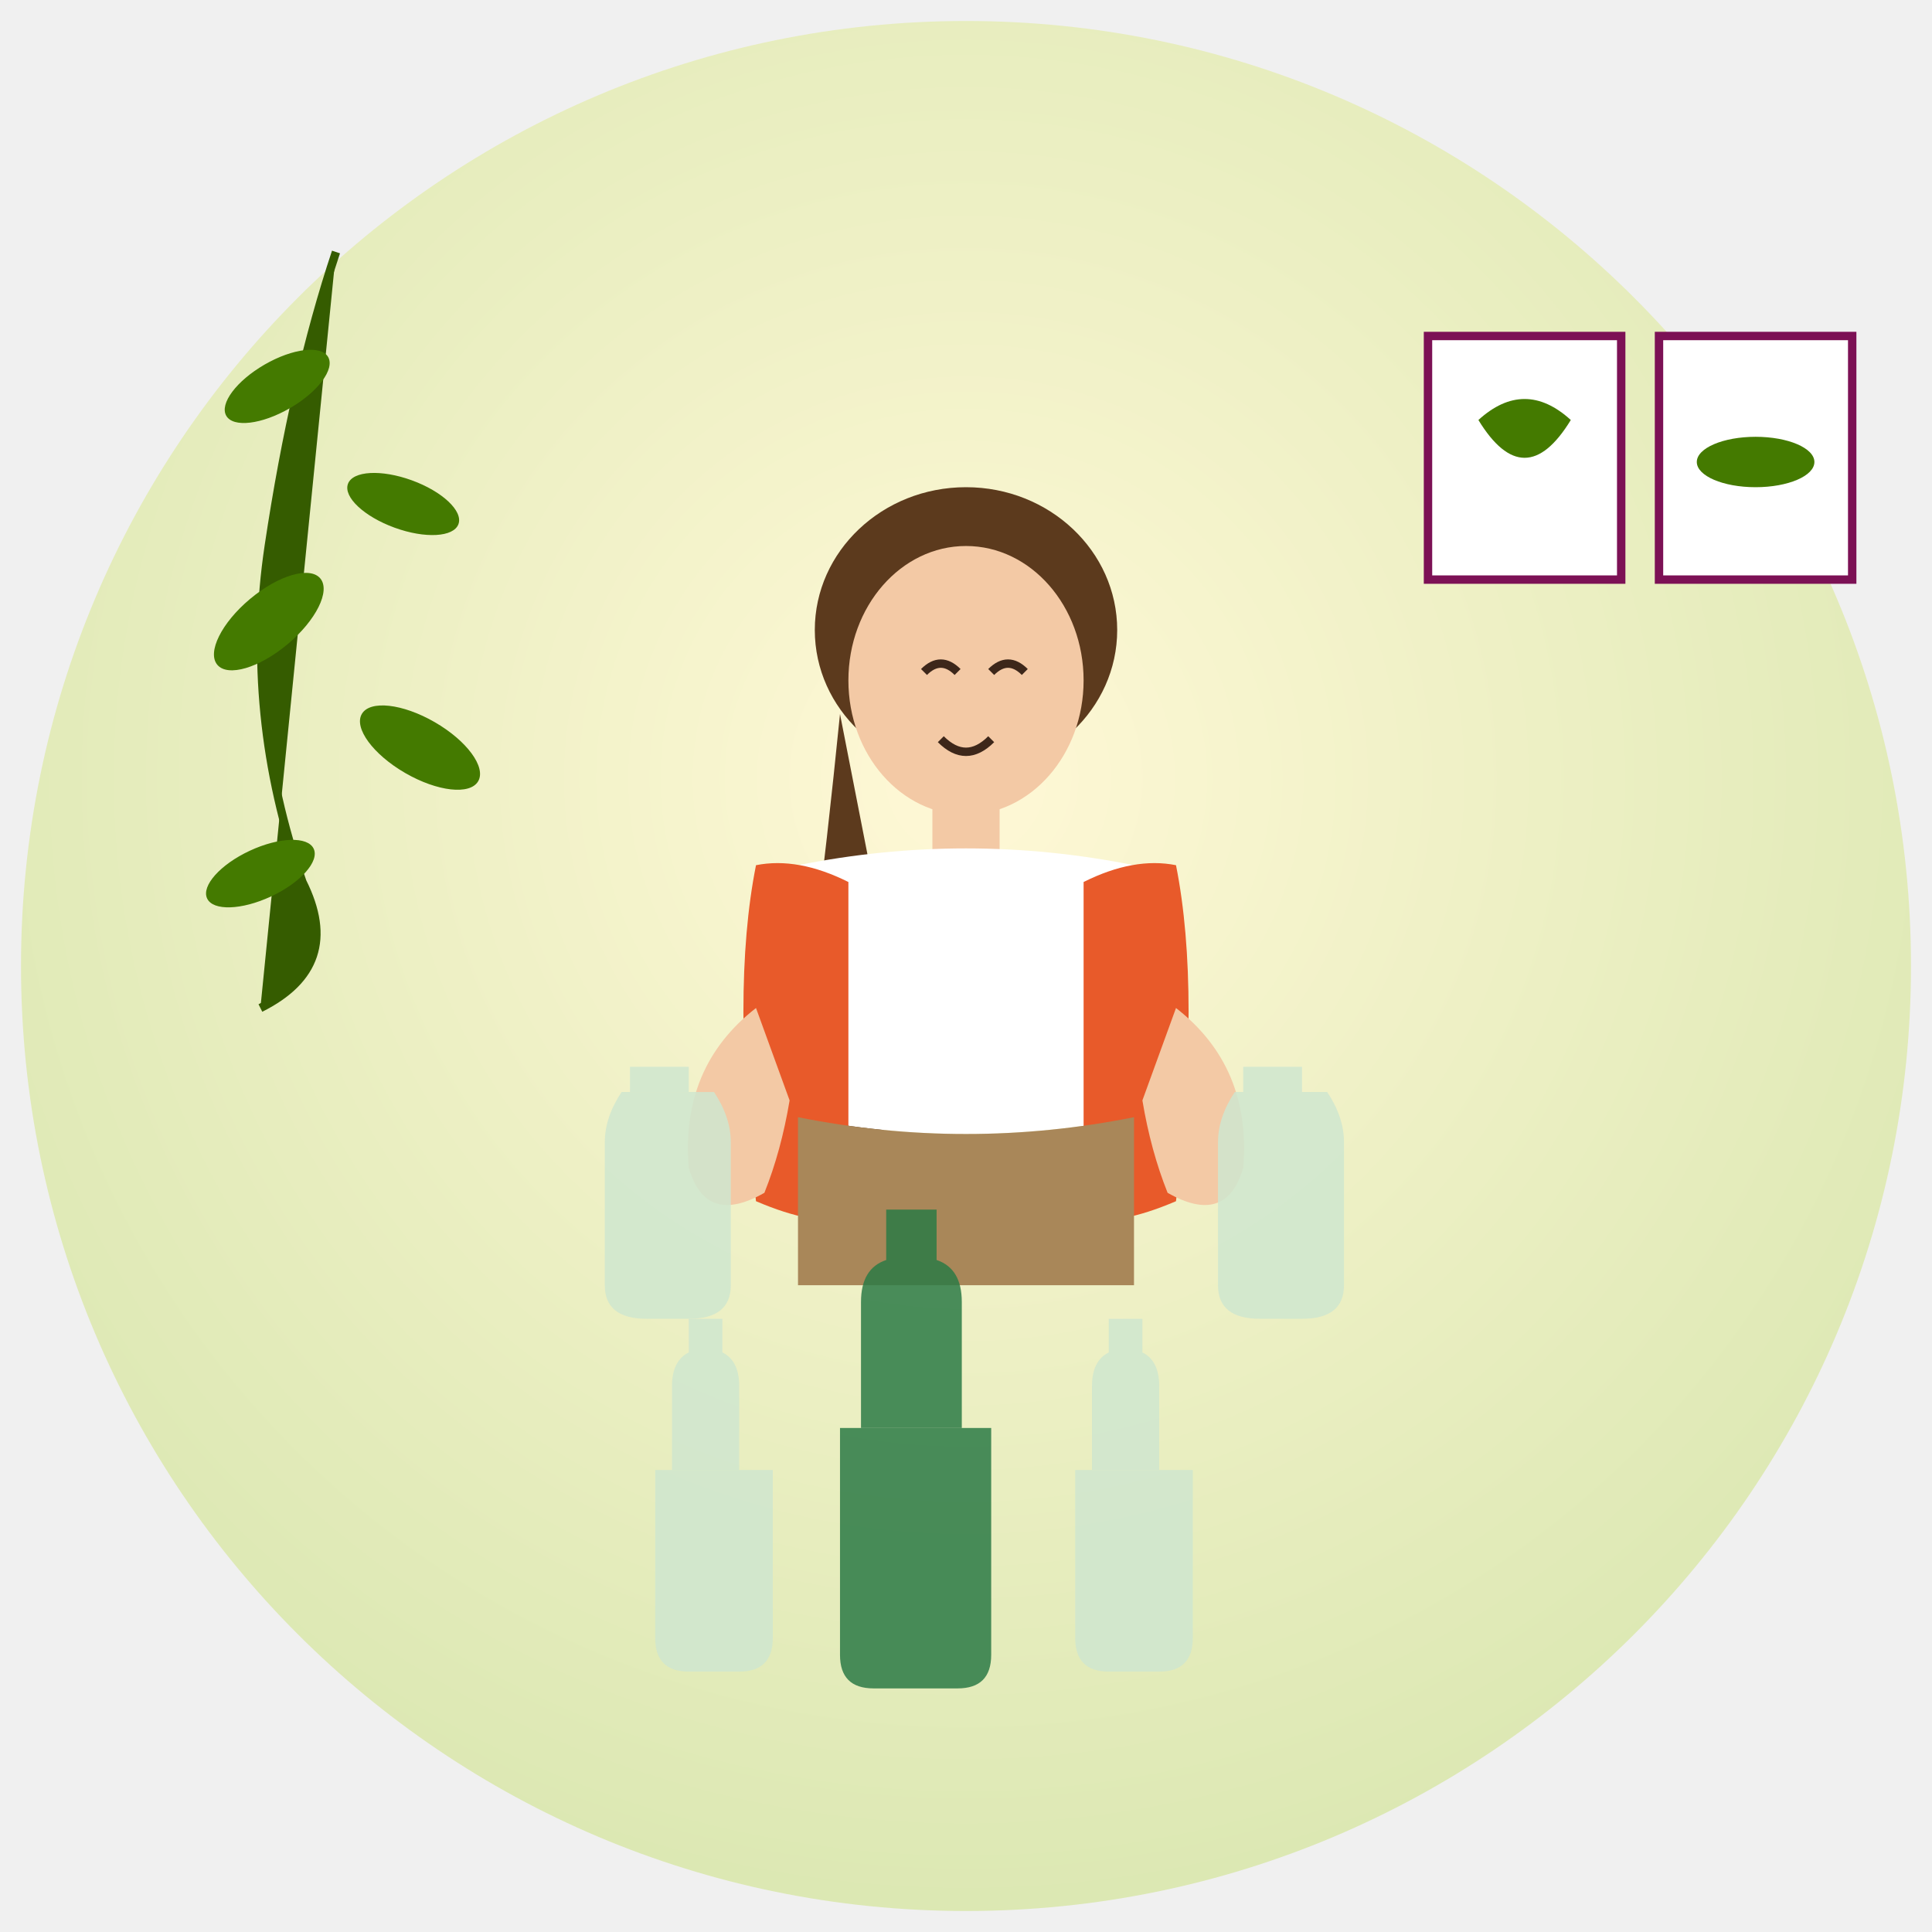
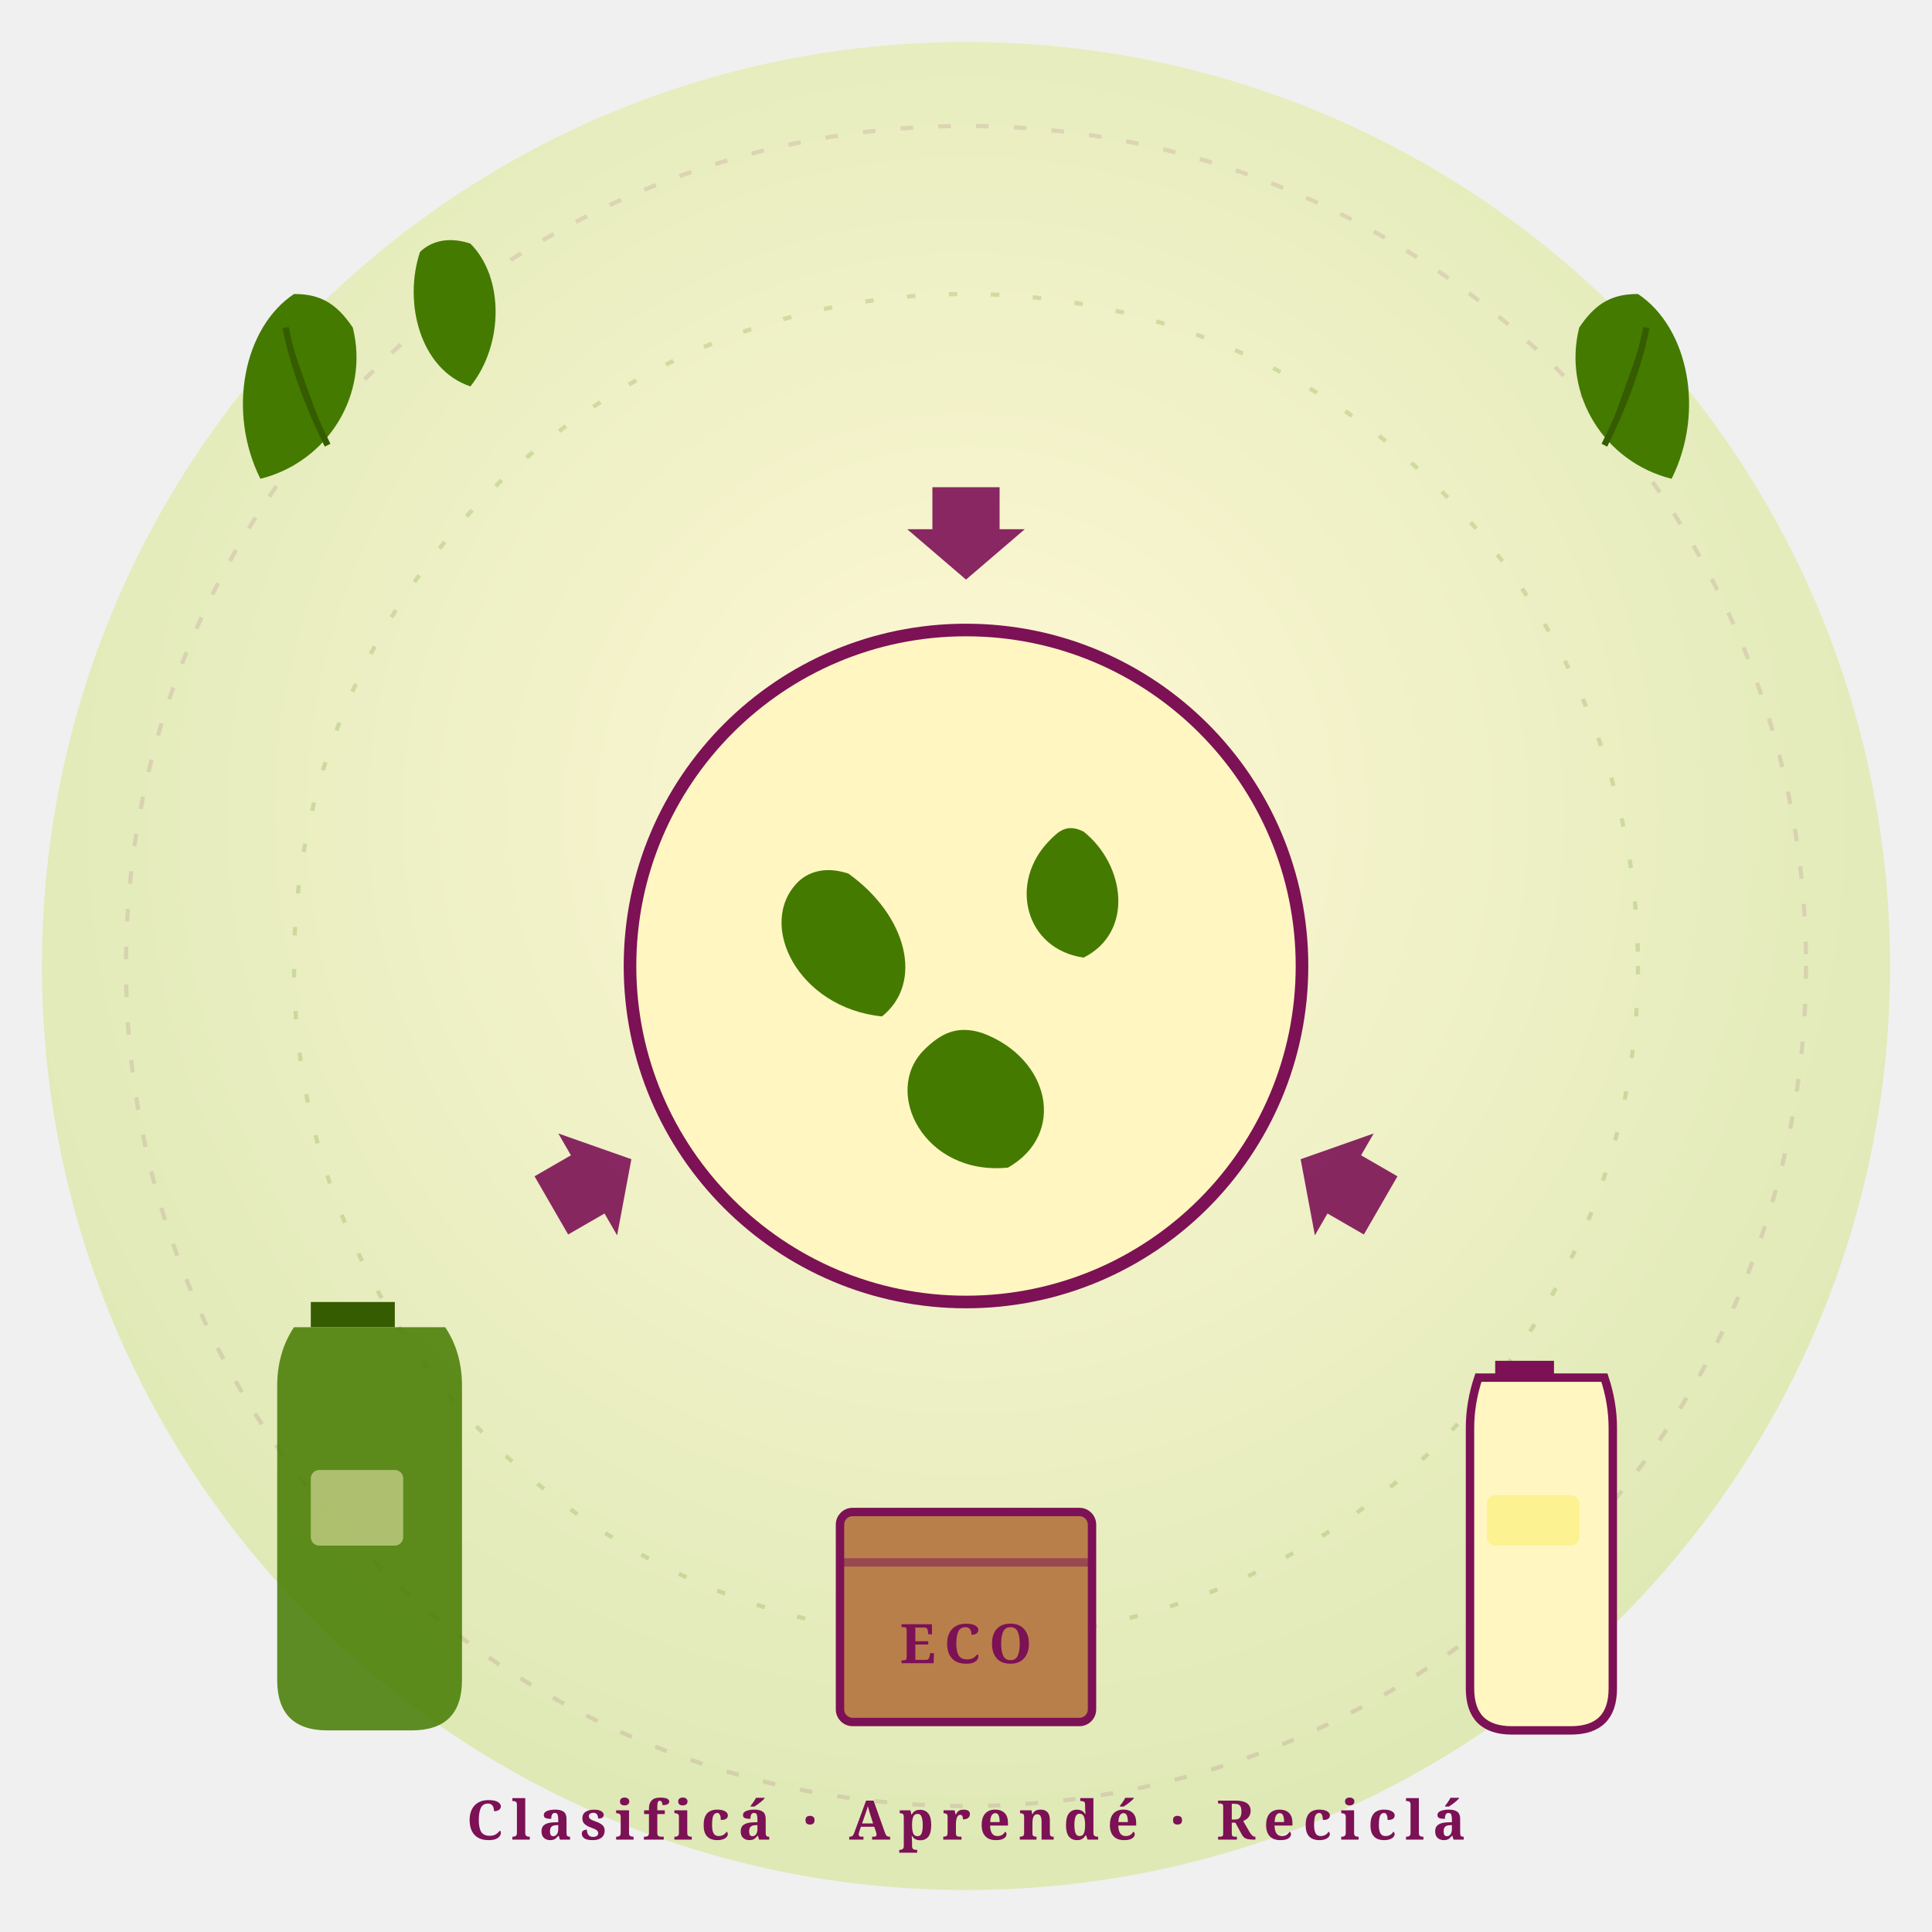
- <svg xmlns="http://www.w3.org/2000/svg" viewBox="0 0 460 460" width="460" height="460">
+ <svg xmlns="http://www.w3.org/2000/svg" viewBox="0 0 460 460" width="460" height="460" role="img" aria-label="Reciclaje hero">
  <defs>
-     <radialGradient id="bg" cx="50%" cy="40%" r="60%">
-       <stop offset="0%" stop-color="#fff8d6" />
-       <stop offset="100%" stop-color="#dce8b3" />
+     <radialGradient id="bg" cx="50%" cy="42%" r="60%">
+       <stop offset="0%" stop-color="#FFF8D6" />
+       <stop offset="100%" stop-color="#DCE8B3" />
    </radialGradient>
    <style>
-       .skin   { fill: #f3c9a5; }
-       .sweater{ fill: #e85a2a; }
-       .shirt  { fill: #ffffff; }
-       .pant   { fill: #a98759; }
-       .hair   { fill: #5c3a1d; }
-       .glass  { fill: #cfe6cf; opacity: .85; }
-       .glass-dark { fill: #2c7a45; opacity: .85; }
-       .leaf   { fill: #447A00; }
-       .stem   { fill: #355c00; }
-       .pot    { fill: #b97f4b; }
-       .label  { fill: #7C1155; font-family: Georgia, serif; font-weight: 700; font-size: 14px; }
+       .leaf      { fill: #447A00; }
+       .leaf-dark { fill: #355C00; }
+       .wine      { fill: #7C1155; }
+       .yellow    { fill: #FCF291; }
+       .cream     { fill: #FFF6C2; }
+       .label     { fill: #7C1155; font-family: 'Alice', Georgia, serif; font-weight: 700; font-size: 13px; letter-spacing: 2px; text-transform: uppercase; }
    </style>
  </defs>
-   <circle cx="230" cy="230" r="225" fill="url(#bg)" />
-   <g transform="translate(60 60)">
-     <path class="stem" d="M20 0 q-10 30 -16 70 q-6 40 8 80 q10 20 -10 30" stroke="#355c00" stroke-width="2" fill="none" />
-     <ellipse class="leaf" cx="6" cy="32" rx="14" ry="6" transform="rotate(-30 6 32)" />
-     <ellipse class="leaf" cx="36" cy="60" rx="14" ry="6" transform="rotate(20 36 60)" />
-     <ellipse class="leaf" cx="4" cy="88" rx="16" ry="7" transform="rotate(-40 4 88)" />
-     <ellipse class="leaf" cx="40" cy="118" rx="16" ry="7" transform="rotate(30 40 118)" />
-     <ellipse class="leaf" cx="2" cy="148" rx="14" ry="6" transform="rotate(-25 2 148)" />
+   <circle cx="230" cy="230" r="220" fill="url(#bg)" />
+   <circle cx="230" cy="230" r="200" fill="none" stroke="#7C1155" stroke-opacity="0.12" stroke-dasharray="3 6" />
+   <circle cx="230" cy="230" r="160" fill="none" stroke="#447A00" stroke-opacity="0.18" stroke-dasharray="2 8" />
+   <g transform="translate(70 70)">
+     <path class="leaf" d="M0,0 C-12,8 -16,28 -8,44 C8,40 18,24 14,8 C10,2 6,0 0,0 Z" />
+     <path class="leaf-dark" d="M-2,8 C0,18 4,28 8,36" stroke="#355C00" stroke-width="1.5" fill="none" />
+     <path class="leaf" d="M30,-10 C26,2 30,18 42,22 C50,12 50,-4 42,-12 C36,-14 32,-12 30,-10 Z" />
  </g>
-   <rect x="340" y="80" width="46" height="58" fill="#fff" stroke="#7C1155" stroke-width="2" />
-   <path class="leaf" d="M352 100 q11 -10 22 0 q-11 18 -22 0 z" />
-   <rect x="395" y="80" width="46" height="58" fill="#fff" stroke="#7C1155" stroke-width="2" />
-   <ellipse class="leaf" cx="418" cy="110" rx="14" ry="6" />
-   <g transform="translate(150 110)">
-     <ellipse class="hair" cx="80" cy="40" rx="36" ry="34" />
-     <path class="hair" d="M50 60 q-6 60 -14 110 q22 -6 32 -18 z" />
-     <ellipse class="skin" cx="80" cy="52" rx="28" ry="32" />
-     <path d="M70 50 q4 -4 8 0" stroke="#3d271a" stroke-width="2" fill="none" />
-     <path d="M86 50 q4 -4 8 0" stroke="#3d271a" stroke-width="2" fill="none" />
-     <path d="M74 66 q6 6 12 0" stroke="#3d271a" stroke-width="2" fill="none" />
-     <rect class="skin" x="72" y="82" width="16" height="14" />
-     <path class="shirt" d="M40 96 q40 -8 80 0 v60 q-40 8 -80 0 z" />
-     <path class="sweater" d="M30 96 q-6 30 0 80 q14 6 22 4 v-80 q-12 -6 -22 -4 z" />
-     <path class="sweater" d="M130 96 q6 30 0 80 q-14 6 -22 4 v-80 q12 -6 22 -4 z" />
-     <path class="pant" d="M40 156 q40 8 80 0 v40 h-80 z" />
-     <path class="skin" d="M30 130 q-18 14 -16 38 q4 14 18 6 q4 -10 6 -22 z" />
-     <path class="skin" d="M130 130 q18 14 16 38 q-4 14 -18 6 q-4 -10 -6 -22 z" />
-     <g transform="translate(0 150)">
-       <rect class="glass" x="0" y="-6" width="14" height="6" />
-       <path class="glass" d="M-2 0 q-4 6 -4 12 v34 q0 8 10 8 h10 q10 0 10 -8 v-34 q0 -6 -4 -12 z" />
-     </g>
-     <g transform="translate(146 150)">
-       <rect class="glass" x="0" y="-6" width="14" height="6" />
-       <path class="glass" d="M-2 0 q-4 6 -4 12 v34 q0 8 10 8 h10 q10 0 10 -8 v-34 q0 -6 -4 -12 z" />
+   <g transform="translate(390 70) scale(-1 1)">
+     <path class="leaf" d="M0,0 C-12,8 -16,28 -8,44 C8,40 18,24 14,8 C10,2 6,0 0,0 Z" />
+     <path class="leaf-dark" d="M-2,8 C0,18 4,28 8,36" stroke="#355C00" stroke-width="1.5" fill="none" />
+   </g>
+   <g transform="translate(230 230)">
+     <circle r="80" fill="#FFF6C2" stroke="#7C1155" stroke-width="3" />
+     <path class="leaf" d="M-40,-20 C-50,-10 -40,10 -20,12 C-10,4 -14,-12 -28,-22 C-34,-24 -38,-22 -40,-20 Z" />
+     <path class="leaf" d="M20,-30 C10,-20 14,-4 28,-2 C40,-8 38,-24 28,-32 C24,-34 22,-32 20,-30 Z" />
+     <path class="leaf" d="M-10,20 C-20,30 -10,50 10,48 C24,40 20,22 4,16 C-2,14 -6,16 -10,20 Z" />
+     <g class="wine" opacity="0.9">
+       <path d="M-14,-104 L0,-92 L14,-104 L8,-104 L8,-114 L-8,-114 L-8,-104 Z" />
+       <g transform="rotate(120)">
+         <path d="M-14,-104 L0,-92 L14,-104 L8,-104 L8,-114 L-8,-114 L-8,-104 Z" />
+       </g>
+       <g transform="rotate(240)">
+         <path d="M-14,-104 L0,-92 L14,-104 L8,-104 L8,-114 L-8,-114 L-8,-104 Z" />
+       </g>
    </g>
  </g>
-   <g transform="translate(150 340)">
-     <path class="glass-dark" d="M55 0 v-30 q0 -8 6 -10 v-12 h12 v12 q6 2 6 10 v30 z" />
-     <path class="glass-dark" d="M50 0 h36 v54 q0 8 -8 8 h-20 q-8 0 -8 -8 z" />
-     <path class="glass" d="M10 10 v-20 q0 -6 4 -8 v-8 h8 v8 q4 2 4 8 v20 z" />
-     <path class="glass" d="M6 10 h28 v40 q0 8 -8 8 h-12 q-8 0 -8 -8 z" />
-     <path class="glass" d="M110 10 v-20 q0 -6 4 -8 v-8 h8 v8 q4 2 4 8 v20 z" />
-     <path class="glass" d="M106 10 h28 v40 q0 8 -8 8 h-12 q-8 0 -8 -8 z" />
+   <g transform="translate(80 340)">
+     <rect x="-6" y="-30" width="20" height="6" class="leaf-dark" />
+     <path class="leaf" d="M-10,-24 Q-14,-18 -14,-10 V60 Q-14,72 -2,72 H18 Q30,72 30,60 V-10 Q30,-18 26,-24 Z" opacity="0.85" />
+     <rect x="-6" y="10" width="22" height="18" rx="2" class="cream" opacity="0.5" />
  </g>
+   <g transform="translate(360 350)">
+     <rect x="-4" y="-26" width="14" height="5" class="wine" />
+     <path class="cream" stroke="#7C1155" stroke-width="2" d="M-8,-22 Q-10,-16 -10,-10 V52 Q-10,62 0,62 H14 Q24,62 24,52 V-10 Q24,-16 22,-22 Z" />
+     <rect x="-6" y="6" width="22" height="12" rx="2" class="yellow" />
+   </g>
+   <g transform="translate(200 360)">
+     <rect width="60" height="50" rx="3" fill="#B97F4B" stroke="#7C1155" stroke-width="2" />
+     <path d="M0,12 L60,12" stroke="#7C1155" stroke-width="2" opacity="0.5" />
+     <text x="30" y="36" class="label" text-anchor="middle">ECO</text>
+   </g>
+   <text x="230" y="438" class="label" text-anchor="middle">Clasificá · Aprendé · Reciclá</text>
</svg>
